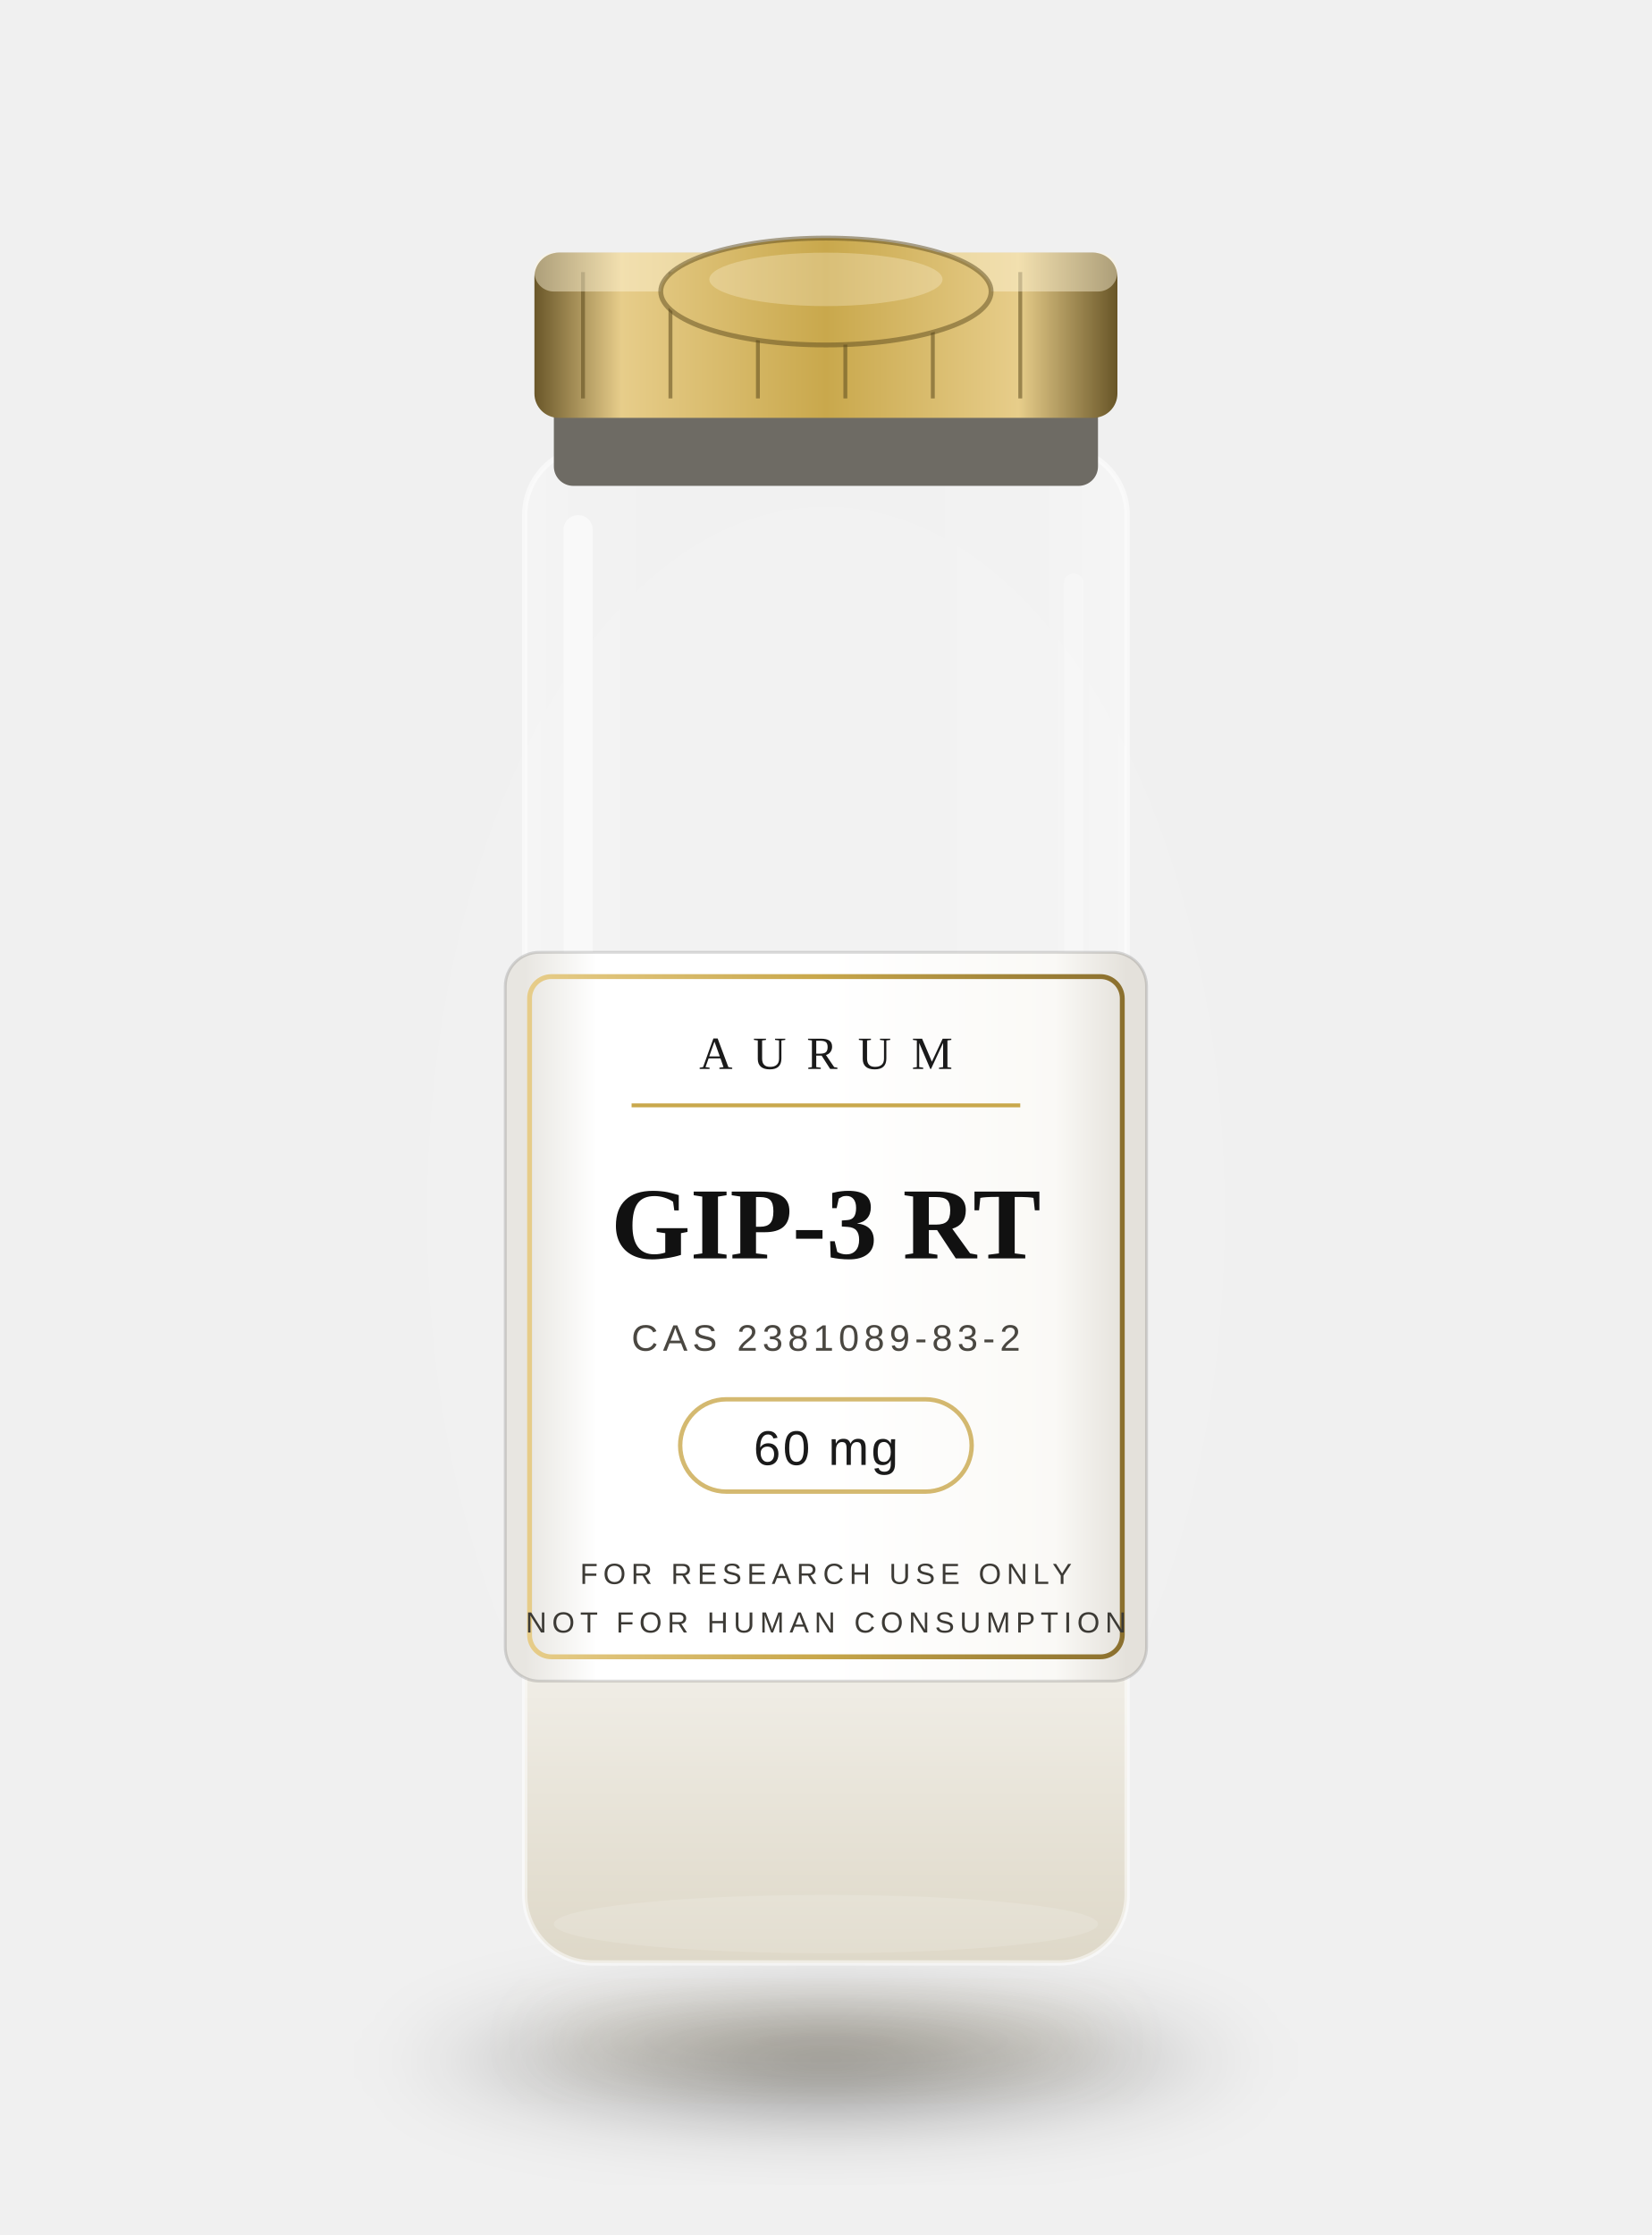
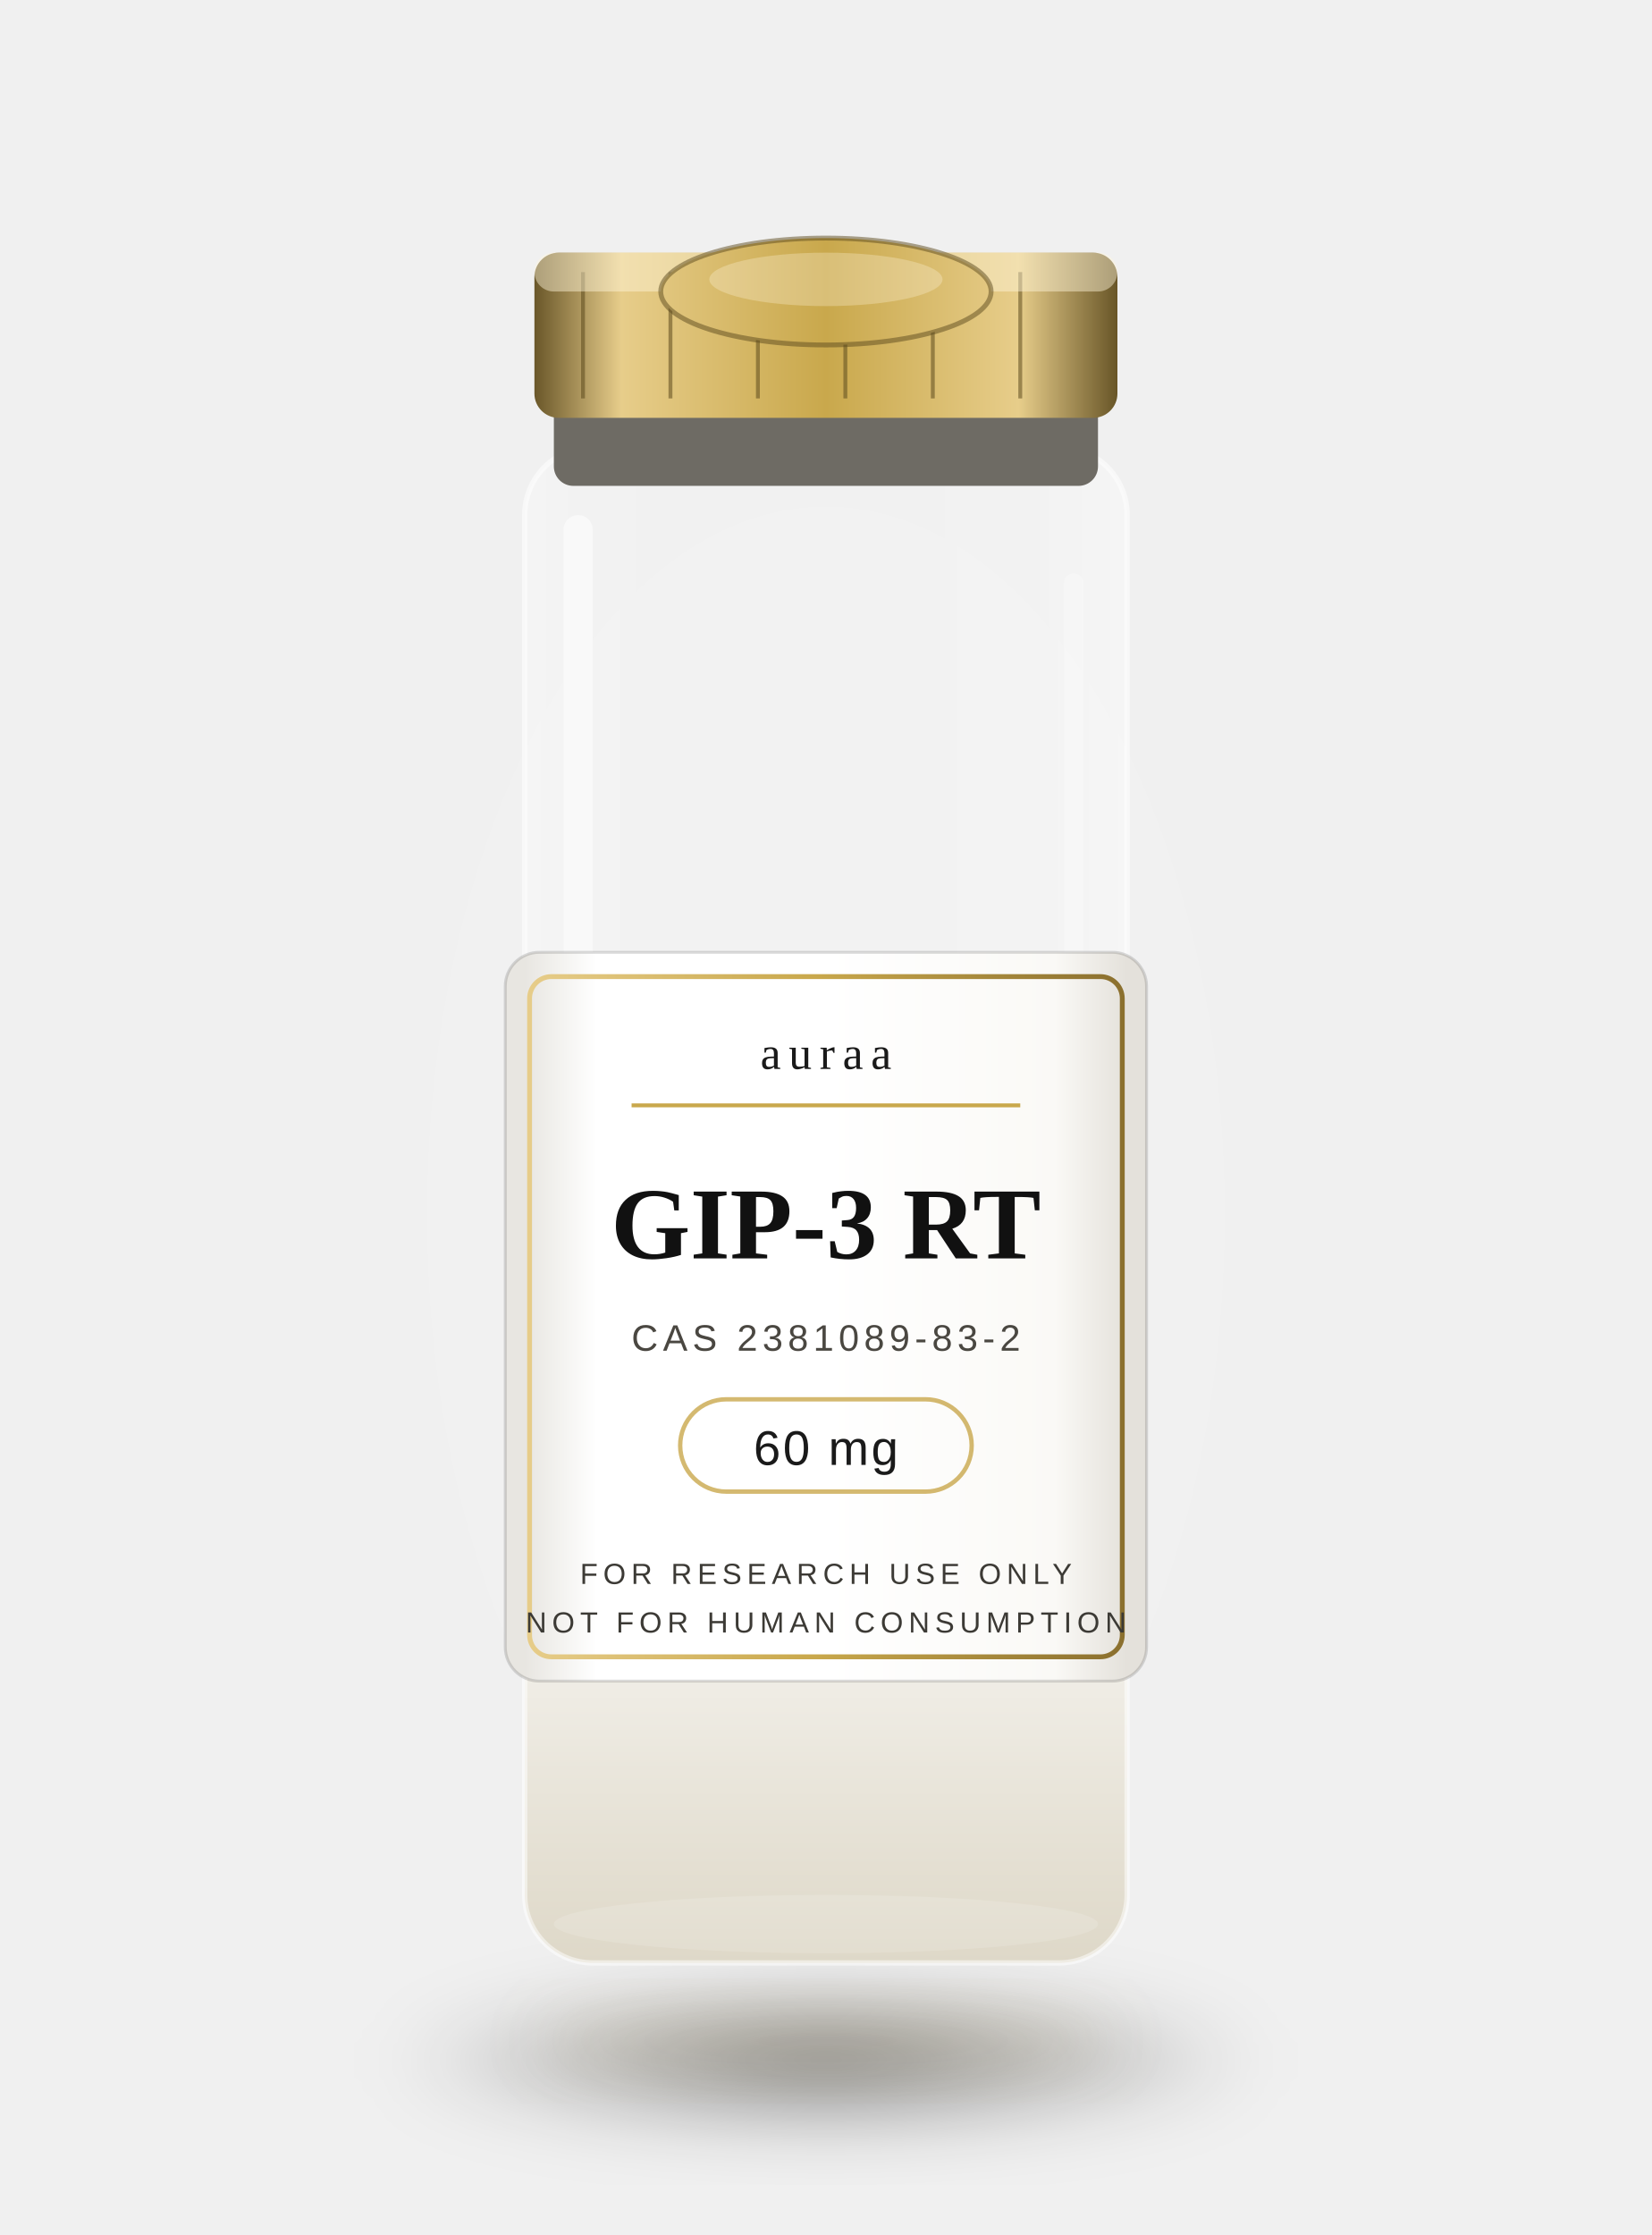
- <svg xmlns="http://www.w3.org/2000/svg" width="340" height="460" viewBox="0 0 340 460" fill="none" role="img" aria-label="GIP-3 RT research vial packshot — clear glass vial with visible lyophilized powder, gold cap and white Aurum label">
+ <svg xmlns="http://www.w3.org/2000/svg" width="340" height="460" viewBox="0 0 340 460" fill="none" role="img" aria-label="GIP-3 RT research vial packshot — clear glass vial with visible lyophilized powder, gold cap and white auraa label">
  <defs>
    <clipPath id="glassglp3rt">
      <rect x="108" y="92" width="124" height="312" rx="14" />
    </clipPath>
    <linearGradient id="bodyglp3rt" x1="108" y1="0" x2="232" y2="0" gradientUnits="userSpaceOnUse">
      <stop offset="0" stop-color="#FFFFFF" stop-opacity="0.30" />
      <stop offset="0.09" stop-color="#FFFFFF" stop-opacity="0.13" />
      <stop offset="0.34" stop-color="#FFFFFF" stop-opacity="0.05" />
      <stop offset="0.62" stop-color="#FFFFFF" stop-opacity="0.07" />
      <stop offset="0.88" stop-color="#FFFFFF" stop-opacity="0.17" />
      <stop offset="1" stop-color="#FFFFFF" stop-opacity="0.34" />
    </linearGradient>
    <linearGradient id="capglp3rt" x1="108" y1="0" x2="232" y2="0" gradientUnits="userSpaceOnUse">
      <stop offset="0" stop-color="#5C4A1E" />
      <stop offset="0.16" stop-color="#E7CD8A" />
      <stop offset="0.5" stop-color="#C9A84C" />
      <stop offset="0.82" stop-color="#E7CD8A" />
      <stop offset="1" stop-color="#5C4A1E" />
    </linearGradient>
    <linearGradient id="labelglp3rt" x1="108" y1="0" x2="232" y2="0" gradientUnits="userSpaceOnUse">
      <stop offset="0" stop-color="#E8E6E1" />
      <stop offset="0.12" stop-color="#FFFFFF" />
      <stop offset="0.5" stop-color="#FFFFFF" />
      <stop offset="0.88" stop-color="#FAF9F6" />
      <stop offset="1" stop-color="#E4E1DB" />
    </linearGradient>
    <linearGradient id="frameglp3rt" x1="108" y1="0" x2="232" y2="0" gradientUnits="userSpaceOnUse">
      <stop offset="0" stop-color="#E7CD8A" />
      <stop offset="0.48" stop-color="#C9A84C" />
      <stop offset="1" stop-color="#8A6F2E" />
    </linearGradient>
    <linearGradient id="liqglp3rt" x1="0" y1="238" x2="0" y2="404" gradientUnits="userSpaceOnUse">
      <stop offset="0" stop-color="#FFFFFF" stop-opacity="0.30" />
      <stop offset="0.55" stop-color="#FFFFFF" stop-opacity="0.42" />
      <stop offset="1" stop-color="#FFFFFF" stop-opacity="0.58" />
    </linearGradient>
    <linearGradient id="cakeglp3rt" x1="0" y1="295" x2="0" y2="404" gradientUnits="userSpaceOnUse">
      <stop offset="0" stop-color="#FFFFFF" />
      <stop offset="1" stop-color="#DED8C8" />
    </linearGradient>
    <radialGradient id="grdglp3rt" cx="0.5" cy="0.5" r="0.5">
      <stop offset="0" stop-color="#000" stop-opacity="0.5" />
      <stop offset="1" stop-color="#000" stop-opacity="0" />
    </radialGradient>
    <filter id="softglp3rt" x="-30%" y="-30%" width="160%" height="160%">
      <feGaussianBlur stdDeviation="7" />
    </filter>
  </defs>
  <ellipse cx="170" cy="424" rx="92" ry="16" fill="url(#grdglp3rt)" filter="url(#softglp3rt)" />
  <ellipse cx="170" cy="420" rx="60" ry="8" fill="#C9A84C" opacity="0.1" filter="url(#softglp3rt)" />
  <ellipse cx="170" cy="250" rx="86" ry="150" fill="#FFFFFF" opacity="0.05" filter="url(#softglp3rt)" />
  <rect x="108" y="92" width="124" height="312" rx="14" fill="url(#bodyglp3rt)" />
  <g clip-path="url(#glassglp3rt)">
    <path d="M108 305 Q140 293 170 300 Q200 307 232 302 L232 404 L108 404 Z" fill="url(#cakeglp3rt)" />
    <path d="M108 305 Q140 293 170 300 Q200 307 232 302" fill="none" stroke="#FFFFFF" stroke-width="1.8" opacity="0.75" />
    <ellipse cx="148" cy="332" rx="24" ry="9" fill="#FFFFFF" opacity="0.3" />
  </g>
  <rect x="108" y="92" width="124" height="312" rx="14" fill="none" stroke="#FFFFFF" stroke-opacity="0.5" stroke-width="1.1" />
  <rect x="116" y="106" width="6" height="152" rx="3" fill="#FFFFFF" opacity="0.5" />
  <rect x="219" y="118" width="4" height="142" rx="2" fill="#FFFFFF" opacity="0.28" />
  <ellipse cx="170" cy="396" rx="56" ry="6" fill="#FFFFFF" opacity="0.14" />
  <rect x="114" y="78" width="112" height="22" rx="4" fill="#6E6B64" />
  <rect x="114" y="78" width="112" height="7" rx="3" fill="#8A867D" />
  <rect x="110" y="52" width="120" height="34" rx="5" fill="url(#capglp3rt)" />
  <g stroke="#5C4A1E" stroke-width="0.8" opacity="0.55">
    <path d="M120 56v26M138 56v26M156 56v26M174 56v26M192 56v26M210 56v26" />
  </g>
  <rect x="110" y="52" width="120" height="8" rx="4" fill="#FFF6DC" opacity="0.45" />
  <ellipse cx="170" cy="60" rx="34" ry="11" fill="url(#capglp3rt)" />
  <ellipse cx="170" cy="60" rx="34" ry="11" fill="none" stroke="#5C4A1E" stroke-opacity="0.5" stroke-width="1" />
  <ellipse cx="170" cy="57.5" rx="24" ry="5.5" fill="#FFF6DC" opacity="0.3" />
  <rect x="104" y="196" width="132" height="150" rx="7" fill="url(#labelglp3rt)" />
  <rect x="104" y="196" width="132" height="150" rx="7" fill="none" stroke="#000000" stroke-opacity="0.14" stroke-width="0.6" />
  <rect x="109" y="201" width="122" height="140" rx="4.5" fill="none" stroke="url(#frameglp3rt)" stroke-width="1" />
-   <text x="170" y="220" text-anchor="middle" font-family="Georgia,'Times New Roman',serif" font-size="9.5" letter-spacing="4.2" fill="#1A1A1A">AURUM</text>
+   <text x="170" y="220" text-anchor="middle" font-family="Georgia,'Times New Roman',serif" font-size="9.5" letter-spacing="1.6" fill="#1A1A1A">auraa</text>
  <line x1="130" y1="227.5" x2="210" y2="227.5" stroke="#C9A84C" stroke-width="0.8" />
  <text x="170" y="259" text-anchor="middle" font-family="Georgia,'Times New Roman',serif" font-size="21" font-weight="bold" fill="#111111">GIP-3 RT</text>
  <text x="170" y="278" text-anchor="middle" font-family="'Helvetica Neue',Arial,sans-serif" font-size="7.6" letter-spacing="1" fill="#4A4741">CAS 2381089-83-2</text>
  <g>
    <rect x="140" y="288" width="60" height="19" rx="9.5" fill="none" stroke="#C9A84C" stroke-opacity="0.8" stroke-width="0.9" />
    <text x="170" y="301.5" text-anchor="middle" font-family="'Helvetica Neue',Arial,sans-serif" font-size="10" letter-spacing="0.5" fill="#1A1A1A">60 mg</text>
  </g>
  <text x="170" y="326" text-anchor="middle" font-family="'Helvetica Neue',Arial,sans-serif" font-size="6" letter-spacing="1.1" fill="#3C3A35">FOR RESEARCH USE ONLY</text>
  <text x="170" y="336" text-anchor="middle" font-family="'Helvetica Neue',Arial,sans-serif" font-size="6" letter-spacing="1.1" fill="#3C3A35">NOT FOR HUMAN CONSUMPTION</text>
</svg>
